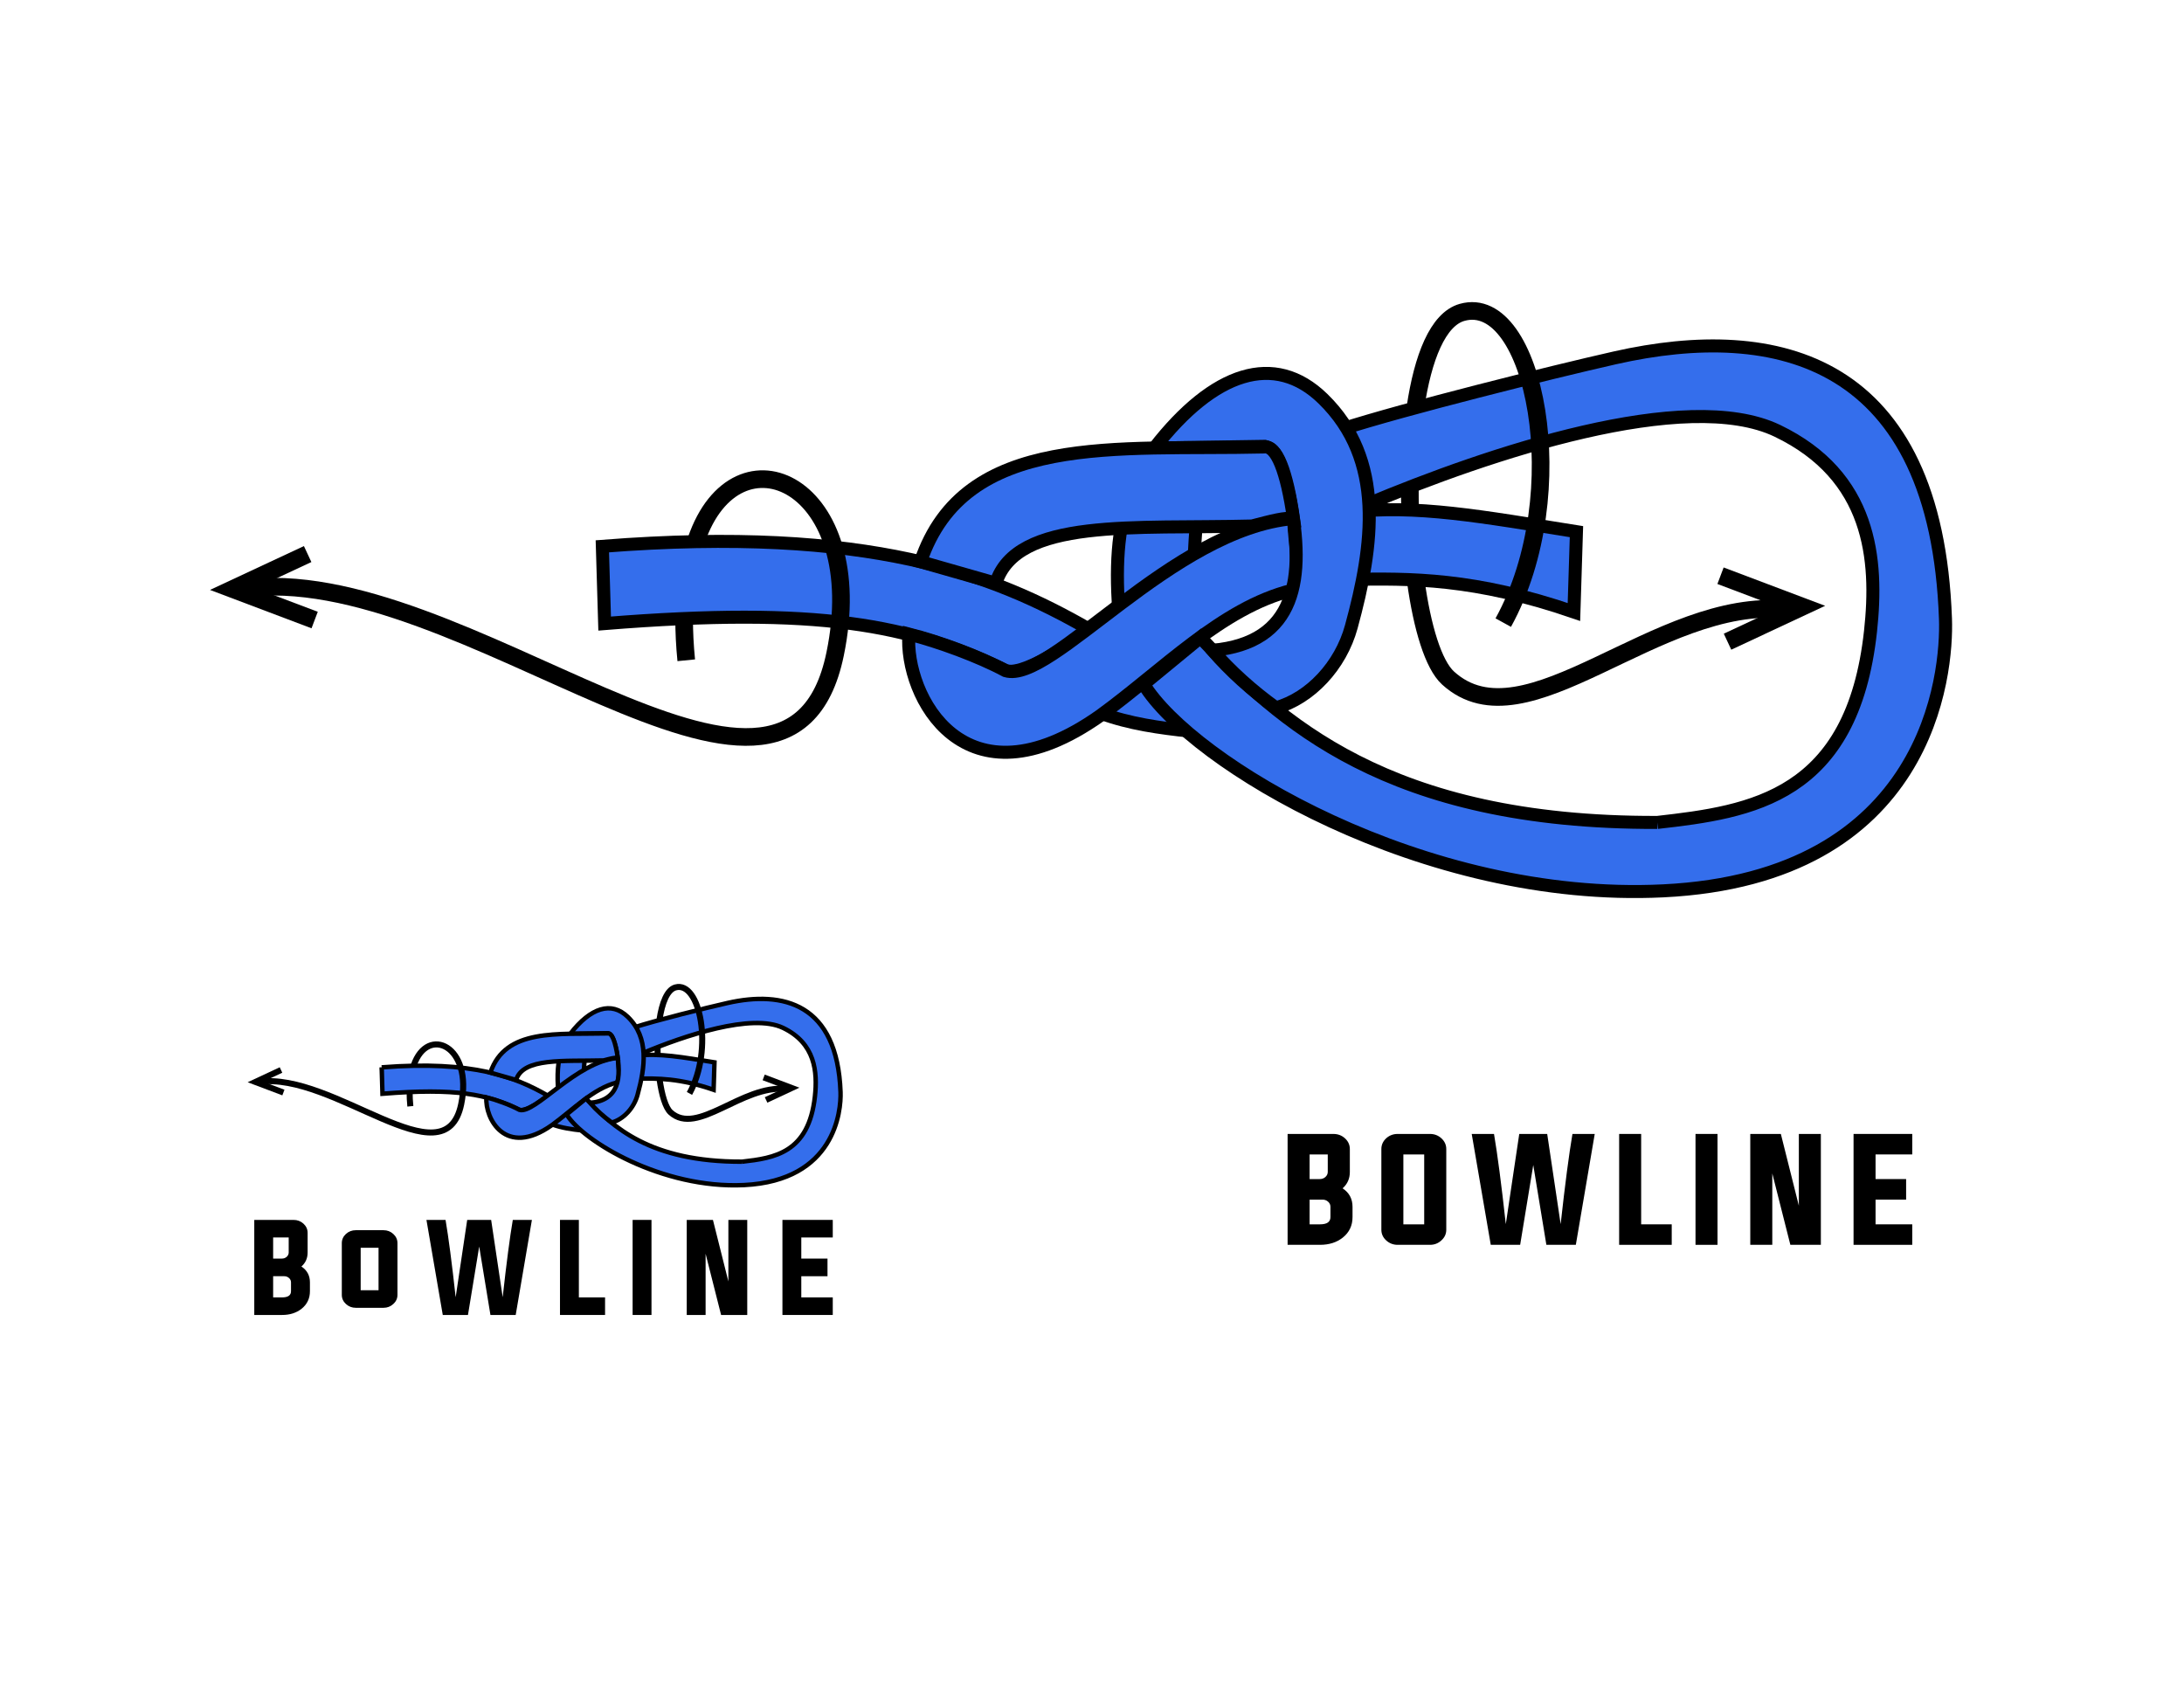
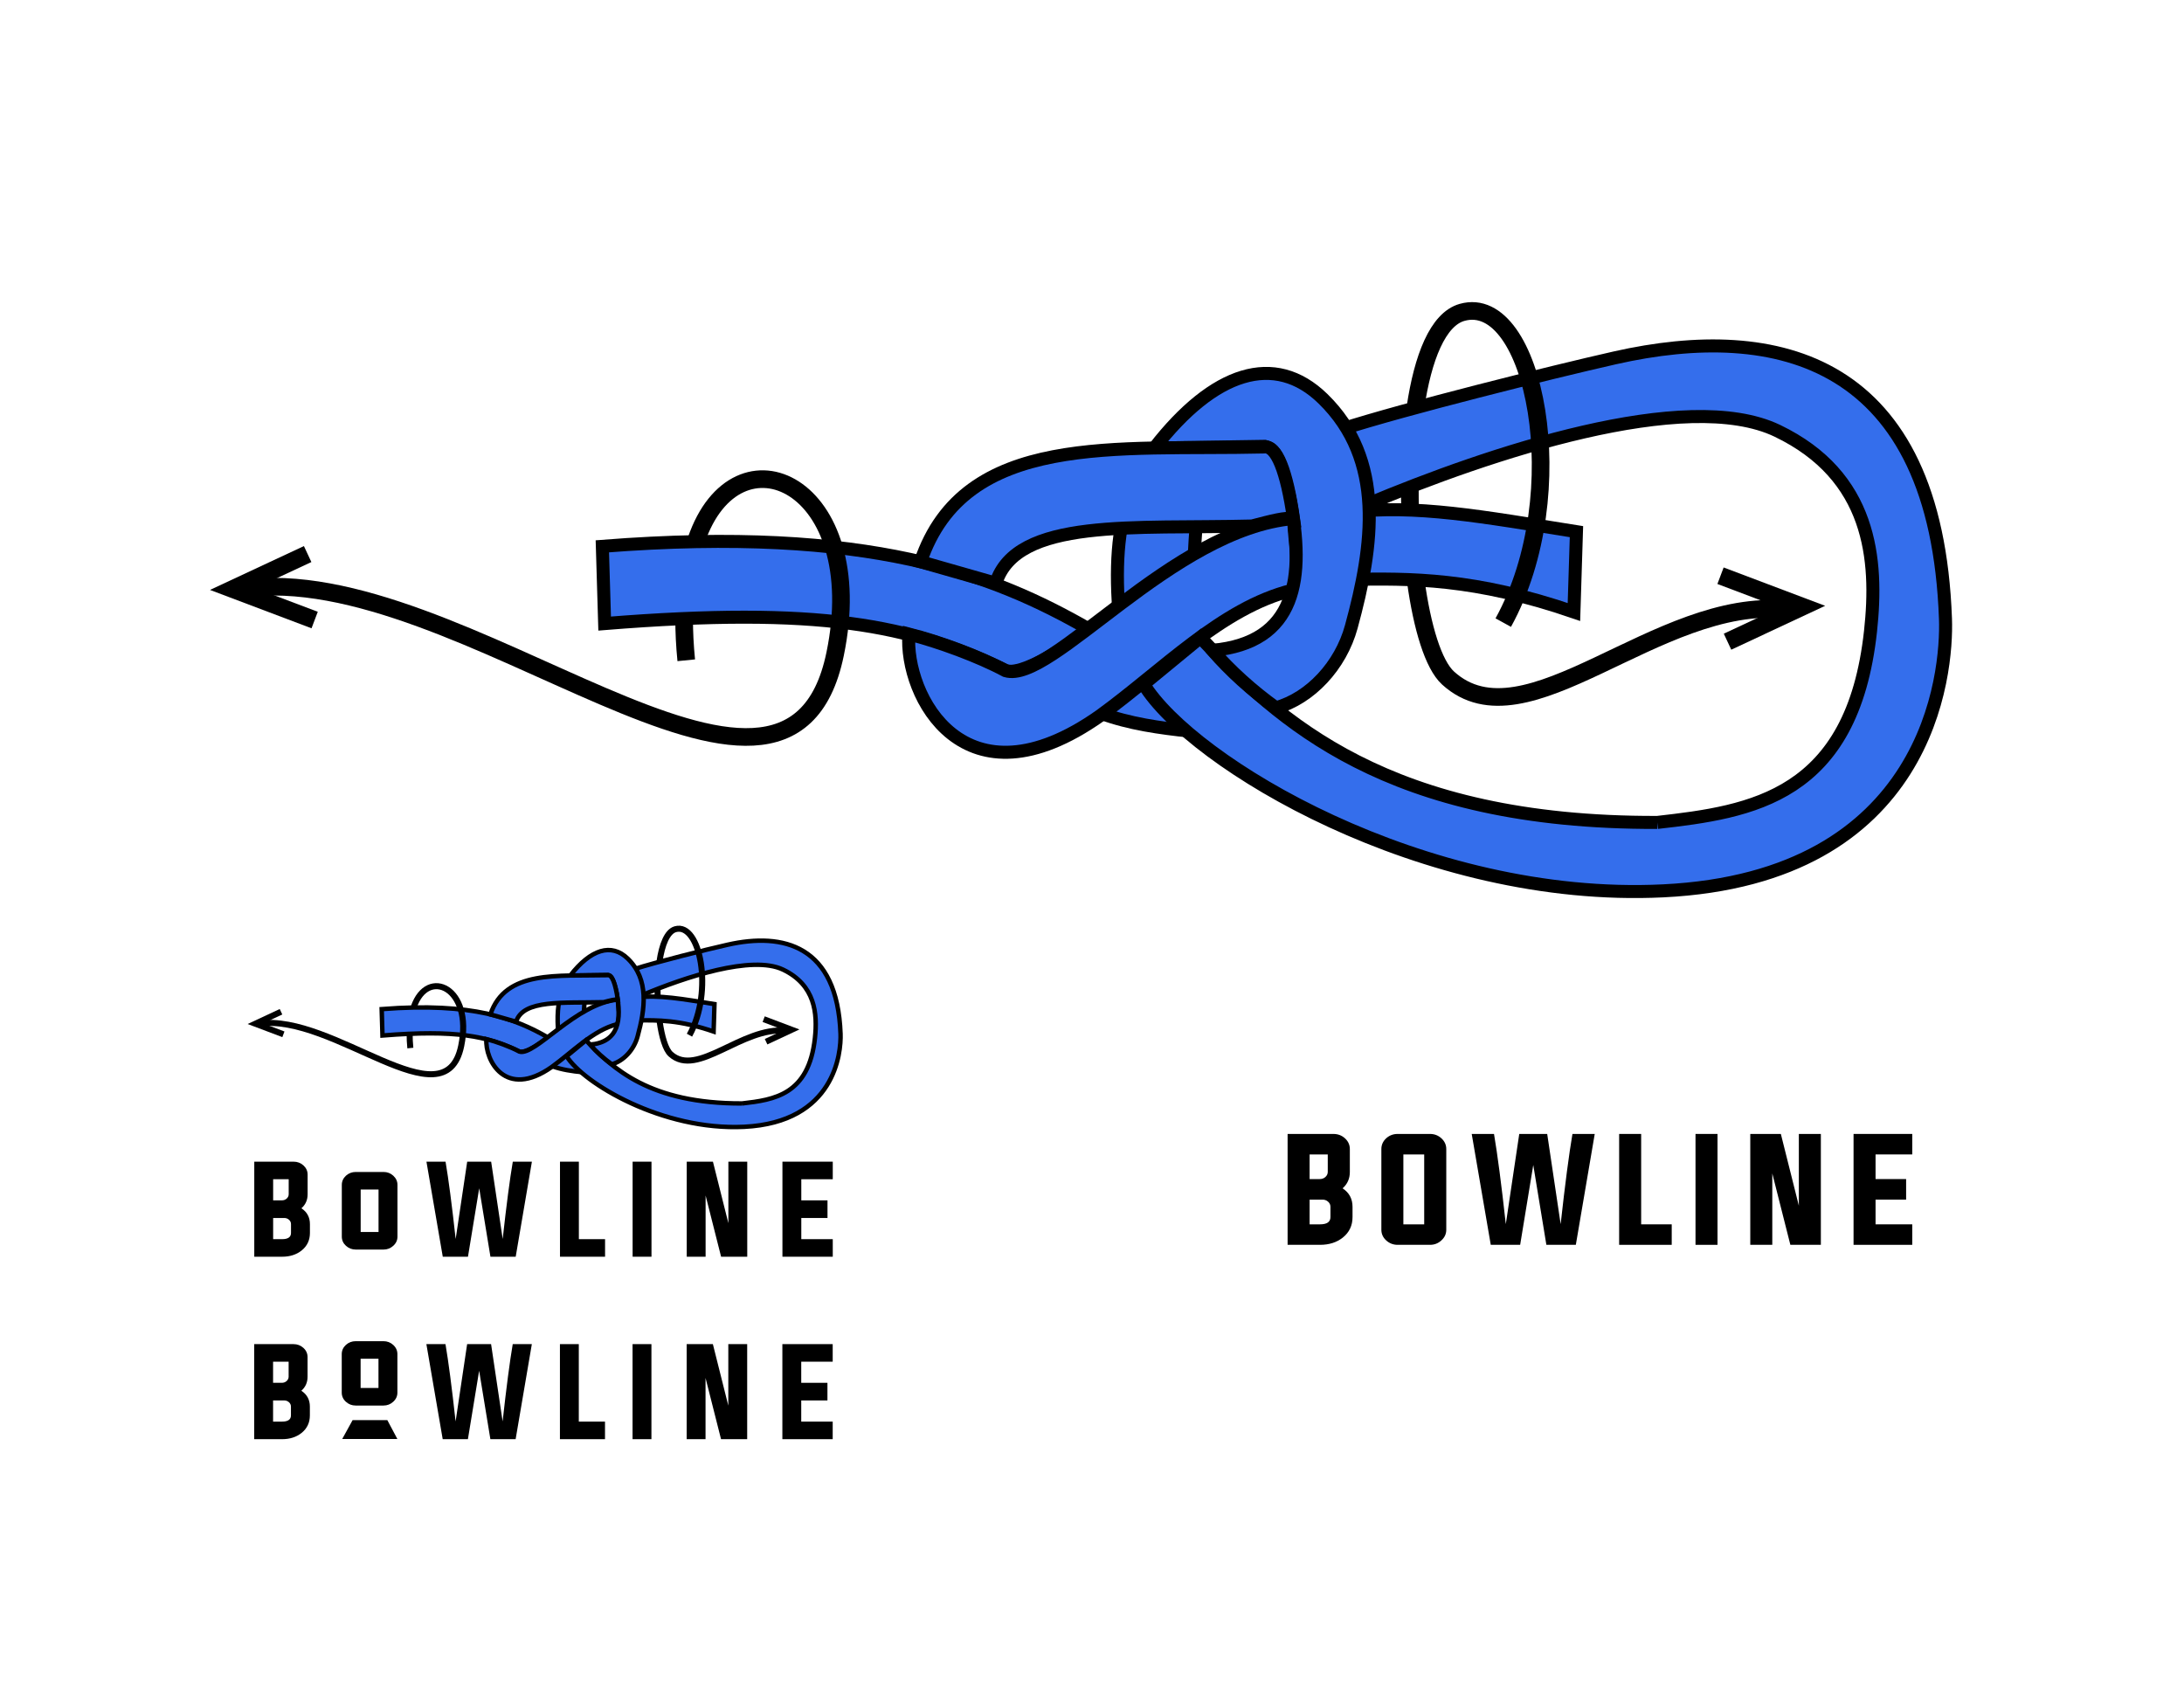
<svg xmlns="http://www.w3.org/2000/svg" width="990" height="765" id="svg2" version="1.1">
  <defs id="defs4" />
  <g id="layer1" transform="translate(0,-287.3622)">
    <g id="g3841" style="fill:#346eec;fill-opacity:1" transform="translate(44.62742,-97.62027)">
      <path id="path3033-2-4" d="m 566.739,617.123 c 30.553,-3.599 60.421,2.016 103.234,8.825 l -1.146,36.411 c -44.845,-15.394 -73.783,-15.306 -102.234,-14.744 0.049,-10.164 0.098,-20.328 0.147,-30.492 z" style="fill:#346eec;fill-opacity:1;stroke:#000000;stroke-width:5.9;stroke-linecap:butt;stroke-linejoin:miter;stroke-miterlimit:4;stroke-opacity:1;stroke-dasharray:none" />
      <path id="path3031-3-6" d="m 465.766,614.52 c -4.812,16.552 -4.682,36.767 -2.107,58.795 10.864,-7.034 21.728,-14.068 32.592,-21.102 0.288,-12.005 0.69,-23.982 1.984,-35.729 -10.823,-0.655 -21.646,-1.309 -32.469,-1.964 z" style="fill:#346eec;fill-opacity:1;stroke:#000000;stroke-width:5.9;stroke-linecap:butt;stroke-linejoin:miter;stroke-miterlimit:4;stroke-opacity:1;stroke-dasharray:none" />
      <path id="path3029-0-0" d="m 444.92,701.322 c 3.176,2.315 6.353,4.631 9.529,6.946 13.042,4.799 26.709,6.635 40.449,8.127 -7.901,-12.319 -15.802,-24.638 -23.703,-36.957 -8.758,7.295 -17.517,14.589 -26.275,21.884 z" style="fill:#346eec;fill-opacity:1;stroke:#000000;stroke-width:5.9;stroke-linecap:butt;stroke-linejoin:miter;stroke-miterlimit:4;stroke-opacity:1;stroke-dasharray:none" />
      <path id="path2996-8-6" d="m 228.414,632.596 c 121.091,-9.487 177.403,12.813 220.331,37.406 -7.347,6.757 -31.04,22.649 -38.168,18.572 -42.47,-20.402 -83.846,-28.787 -181.118,-20.965 -0.348,-11.671 -0.696,-23.342 -1.044,-35.014 z" style="fill:#346eec;fill-opacity:1;stroke:#000000;stroke-width:5.9;stroke-linecap:butt;stroke-linejoin:miter;stroke-miterlimit:4;stroke-opacity:1;stroke-dasharray:none" />
      <path id="path3002-8-4" d="m 367.362,672.351 c -2.058,27.995 25.135,80.454 86.673,37.018 28.408,-20.602 55.044,-48.848 86.923,-56.81 4.209,-10.042 1.085,-21.567 0.831,-32.55 -55.244,4.764 -110.034,75.154 -130.571,68.968 -12.158,-6.539 -30.4,-13.216 -43.856,-16.626 z" style="fill:#346eec;fill-opacity:1;stroke:#000000;stroke-width:5.9;stroke-linecap:butt;stroke-linejoin:miter;stroke-miterlimit:4;stroke-opacity:1;stroke-dasharray:none" />
      <path id="path3004-3-6" d="m 706.649,757.74 c -122.506,0.413 -171.797,-46.229 -207.143,-83.809 -8.572,7.051 -17.143,14.102 -25.715,21.153 21.787,35.56 126.864,98.949 235.41,93.675 120.752,-5.867 128.946,-98.39 128.047,-123.32 -4.243,-117.671 -76.054,-134.92 -149.782,-118.277 -29.066,6.561 -95.75,23.22 -124.103,32.386 7.791,7.103 10.702,21.844 11.553,34.086 55.284,-23.201 144.755,-53.262 186.131,-33.388 42.578,20.451 45.784,58.206 42.227,90.819 -8.207,75.248 -54.013,81.862 -96.626,86.676" style="fill:#346eec;fill-opacity:1;stroke:#000000;stroke-width:5.9;stroke-linecap:butt;stroke-linejoin:miter;stroke-miterlimit:4;stroke-opacity:1;stroke-dasharray:none" />
      <path id="path3006-8-9" d="m 504.981,679.741 c 37.956,-3.471 42.324,-32.301 34.971,-69.458 -4.691,-20.985 -7.966,-21.944 -11.247,-23.002 -16.691,0.252 -33.383,0.504 -50.074,0.757 26.975,-34.737 54.547,-43.644 76.394,-22.365 28.485,27.744 22.926,66.617 12.882,103.394 -4.825,17.67 -18.633,32.385 -34.156,36.719 -10.548,-7.539 -20.86,-16.814 -28.77,-26.044 z" style="fill:#346eec;fill-opacity:1;stroke:#000000;stroke-width:5.9;stroke-linecap:butt;stroke-linejoin:miter;stroke-miterlimit:4;stroke-opacity:1;stroke-dasharray:none" />
      <path id="path3027-9-0" d="m 406.761,649.324 c -11.369,-3.247 -22.738,-6.493 -34.107,-9.74 20.01,-59.226 88.931,-50.438 155.564,-52.016 5.815,-0.999 10.427,10.982 13.498,32.536 -3.401,-0.831 -10.283,1.08 -18.813,3.283 -53.26,1.405 -106.772,-3.97 -116.142,25.936 z" style="fill:#346eec;fill-opacity:1;stroke:#000000;stroke-width:5.9;stroke-linecap:butt;stroke-linejoin:miter;stroke-miterlimit:4;stroke-opacity:1;stroke-dasharray:none" />
    </g>
    <g id="g3851" style="stroke-width:8;stroke-miterlimit:4;stroke-dasharray:none" transform="translate(44.62742,-97.62027)">
      <path id="path4108" d="m 266.444,684.245 c -0.666,-6.734 -0.967,-13.02 -0.947,-18.869 m 5.503,-35.552 c 18.342,-53.582 78.931,-25.614 62.917,51.653 -21.656,104.493 -169.514,-43.817 -268.759,-29.613" style="fill:none;stroke:#000000;stroke-width:8;stroke-linecap:butt;stroke-linejoin:miter;stroke-miterlimit:4;stroke-opacity:1;stroke-dasharray:none" />
      <path id="path4112" d="m 636.796,667.172 c 32.348,-58.756 14.047,-149.892 -18.694,-140.599 -10.975,3.115 -17.764,20.546 -21.113,43.091 m -2.535,36.009 c -0.019,3.585 0.023,7.181 0.124,10.763 m 2.574,31.993 c 2.88,20.868 7.946,37.805 14.635,43.879 35.412,32.156 94.737,-36.92 153.282,-31.019" style="fill:none;stroke:#000000;stroke-width:8;stroke-linecap:butt;stroke-linejoin:miter;stroke-miterlimit:4;stroke-opacity:1;stroke-dasharray:none" />
      <path id="path3053" d="m 94.827,636.103 -33.967,15.871 37.145,14.031" style="fill:none;stroke:#000000;stroke-width:8;stroke-linecap:butt;stroke-linejoin:miter;stroke-miterlimit:4;stroke-opacity:1;stroke-dasharray:none" />
      <path id="path3053-8" d="m 738.458,675.823 33.967,-15.871 -37.145,-14.031" style="fill:none;stroke:#000000;stroke-width:8;stroke-linecap:butt;stroke-linejoin:miter;stroke-miterlimit:4;stroke-opacity:1;stroke-dasharray:none" />
    </g>
-     <path id="path3064" style="font-size:77.848px;font-style:normal;font-variant:normal;font-weight:normal;font-stretch:normal;line-height:125%;letter-spacing:0px;word-spacing:0px;fill:#000000;fill-opacity:1;stroke:none;font-family:Evogria;-inkscape-font-specification:Evogria" d="m 123.816,875.397 4.048,0 c 2.699,10e-6 4.048,-0.938 4.048,-2.815 l 0,-3.995 c -2e-5,-0.786 -0.304,-1.448 -0.912,-1.984 -0.608,-0.536 -1.323,-0.804 -2.145,-0.804 l -5.04,0 0,9.598 m 0,-27.159 0,9.572 3.941,0 c 0.84,3e-5 1.564,-0.259 2.172,-0.778 0.626,-0.572 0.938,-1.233 0.938,-1.984 l 0,-6.81 -7.051,0 m -8.553,-7.963 17.802,0 c 1.734,4e-5 3.226,0.563 4.477,1.689 1.269,1.162 1.904,2.556 1.904,4.183 l 0,8.901 c -4e-5,2.592 -0.938,4.71 -2.815,6.354 2.574,1.698 3.861,4.093 3.861,7.185 l 0,3.995 c -3e-5,3.289 -1.26,5.943 -3.78,7.963 -2.359,1.877 -5.309,2.815 -8.848,2.815 l -12.601,0 0,-43.085" />
-     <path id="path3066" style="font-size:77.848px;font-style:normal;font-variant:normal;font-weight:normal;font-stretch:normal;line-height:125%;letter-spacing:0px;word-spacing:0px;fill:#000000;fill-opacity:1;stroke:none;font-family:Evogria;-inkscape-font-specification:Evogria" d="m 163.494,852.904 0,19.246 8.097,0 0,-19.246 -8.097,0 m 10.349,-7.963 c 1.716,4e-5 3.19,0.563 4.424,1.689 1.269,1.162 1.904,2.556 1.904,4.183 l 0,23.429 c -4e-5,1.627 -0.635,3.012 -1.904,4.156 -1.233,1.144 -2.708,1.716 -4.424,1.716 l -12.574,0 c -1.716,0 -3.199,-0.572 -4.451,-1.716 -1.251,-1.144 -1.877,-2.529 -1.877,-4.156 l 0,-23.429 c 0,-1.626 0.626,-3.021 1.877,-4.183 1.251,-1.126 2.735,-1.689 4.451,-1.689 l 12.574,0" />
-     <path id="path3068" style="font-size:77.848px;font-style:normal;font-variant:normal;font-weight:normal;font-stretch:normal;line-height:125%;letter-spacing:0px;word-spacing:0px;fill:#000000;fill-opacity:1;stroke:none;font-family:Evogria;-inkscape-font-specification:Evogria" d="m 211.779,840.275 10.858,0 5.228,35.042 c 1.716,-15.515 3.244,-27.195 4.585,-35.042 l 8.66,0 -7.346,43.085 -11.448,0 -5.094,-31.02 -5.094,31.02 -11.421,0 -7.4,-43.085 8.66,0 c 1.341,7.847 2.869,19.527 4.585,35.042 l 5.228,-35.042" />
-     <path id="path3070" style="font-size:77.848px;font-style:normal;font-variant:normal;font-weight:normal;font-stretch:normal;line-height:125%;letter-spacing:0px;word-spacing:0px;fill:#000000;fill-opacity:1;stroke:none;font-family:Evogria;-inkscape-font-specification:Evogria" d="m 253.844,883.36 0,-43.085 8.553,0 0,35.122 11.877,0 0,7.963 -20.43,0" />
-     <path id="path3072" style="font-size:77.848px;font-style:normal;font-variant:normal;font-weight:normal;font-stretch:normal;line-height:125%;letter-spacing:0px;word-spacing:0px;fill:#000000;fill-opacity:1;stroke:none;font-family:Evogria;-inkscape-font-specification:Evogria" d="m 286.766,883.36 0,-43.085 8.553,0 0,43.085 -8.553,0" />
-     <path id="path3074" style="font-size:77.848px;font-style:normal;font-variant:normal;font-weight:normal;font-stretch:normal;line-height:125%;letter-spacing:0px;word-spacing:0px;fill:#000000;fill-opacity:1;stroke:none;font-family:Evogria;-inkscape-font-specification:Evogria" d="m 319.849,855.611 0,27.749 -8.553,0 0,-43.085 11.877,0 6.998,27.883 0,-27.883 8.553,0 0,43.085 -11.85,0 -7.024,-27.749" />
-     <path id="path3076" style="font-size:77.848px;font-style:normal;font-variant:normal;font-weight:normal;font-stretch:normal;line-height:125%;letter-spacing:0px;word-spacing:0px;fill:#000000;fill-opacity:1;stroke:none;font-family:Evogria;-inkscape-font-specification:Evogria" d="m 363.227,875.397 14.263,0 0,7.963 -22.816,0 0,-43.085 22.816,0 0,7.963 -14.263,0 0,9.572 11.877,0 0,7.99 -11.877,0 0,9.598" />
-     <g id="g3841-5" style="fill:#346eec;fill-opacity:1" transform="matrix(0.3416303,0,0,0.3416303,94.98287,555.0189)">
+     <path id="path3064" style="font-size:77.848px;font-style:normal;font-variant:normal;font-weight:normal;font-stretch:normal;line-height:125%;letter-spacing:0px;word-spacing:0px;fill:#000000;fill-opacity:1;stroke:none;font-family:Evogria;-inkscape-font-specification:Evogria" d="m 123.816,849 4.048,0 c 2.699,10e-6 4.048,-0.938 4.048,-2.815 l 0,-3.995 c -2e-5,-0.786 -0.304,-1.448 -0.912,-1.984 -0.608,-0.536 -1.323,-0.804 -2.145,-0.804 l -5.04,0 0,9.598 m 0,-27.159 0,9.572 3.941,0 c 0.84,3e-5 1.564,-0.259 2.172,-0.778 0.626,-0.572 0.938,-1.233 0.938,-1.984 l 0,-6.81 -7.051,0 m -8.553,-7.963 17.802,0 c 1.734,4e-5 3.226,0.563 4.477,1.689 1.269,1.162 1.904,2.556 1.904,4.183 l 0,8.901 c -4e-5,2.592 -0.938,4.71 -2.815,6.354 2.574,1.698 3.861,4.093 3.861,7.185 l 0,3.995 c -3e-5,3.289 -1.26,5.943 -3.78,7.963 -2.359,1.877 -5.309,2.815 -8.848,2.815 l -12.601,0 0,-43.085" />
+     <path id="path3066" style="font-size:77.848px;font-style:normal;font-variant:normal;font-weight:normal;font-stretch:normal;line-height:125%;letter-spacing:0px;word-spacing:0px;fill:#000000;fill-opacity:1;stroke:none;font-family:Evogria;-inkscape-font-specification:Evogria" d="m 163.494,826.508 0,19.246 8.097,0 0,-19.246 -8.097,0 m 10.349,-7.963 c 1.716,4e-5 3.19,0.563 4.424,1.689 1.269,1.162 1.904,2.556 1.904,4.183 l 0,23.429 c -4e-5,1.627 -0.635,3.012 -1.904,4.156 -1.233,1.144 -2.708,1.716 -4.424,1.716 l -12.574,0 c -1.716,0 -3.199,-0.572 -4.451,-1.716 -1.251,-1.144 -1.877,-2.529 -1.877,-4.156 l 0,-23.429 c 0,-1.626 0.626,-3.021 1.877,-4.183 1.251,-1.126 2.735,-1.689 4.451,-1.689 l 12.574,0" />
+     <path id="path3068" style="font-size:77.848px;font-style:normal;font-variant:normal;font-weight:normal;font-stretch:normal;line-height:125%;letter-spacing:0px;word-spacing:0px;fill:#000000;fill-opacity:1;stroke:none;font-family:Evogria;-inkscape-font-specification:Evogria" d="m 211.779,813.878 10.858,0 5.228,35.042 c 1.716,-15.515 3.244,-27.195 4.585,-35.042 l 8.66,0 -7.346,43.085 -11.448,0 -5.094,-31.02 -5.094,31.02 -11.421,0 -7.4,-43.085 8.66,0 c 1.341,7.847 2.869,19.527 4.585,35.042 l 5.228,-35.042" />
+     <path id="path3070" style="font-size:77.848px;font-style:normal;font-variant:normal;font-weight:normal;font-stretch:normal;line-height:125%;letter-spacing:0px;word-spacing:0px;fill:#000000;fill-opacity:1;stroke:none;font-family:Evogria;-inkscape-font-specification:Evogria" d="m 253.844,856.963 0,-43.085 8.553,0 0,35.122 11.877,0 0,7.963 -20.43,0" />
+     <path id="path3072" style="font-size:77.848px;font-style:normal;font-variant:normal;font-weight:normal;font-stretch:normal;line-height:125%;letter-spacing:0px;word-spacing:0px;fill:#000000;fill-opacity:1;stroke:none;font-family:Evogria;-inkscape-font-specification:Evogria" d="m 286.766,856.963 0,-43.085 8.553,0 0,43.085 -8.553,0" />
+     <path id="path3074" style="font-size:77.848px;font-style:normal;font-variant:normal;font-weight:normal;font-stretch:normal;line-height:125%;letter-spacing:0px;word-spacing:0px;fill:#000000;fill-opacity:1;stroke:none;font-family:Evogria;-inkscape-font-specification:Evogria" d="m 319.849,829.214 0,27.749 -8.553,0 0,-43.085 11.877,0 6.998,27.883 0,-27.883 8.553,0 0,43.085 -11.85,0 -7.024,-27.749" />
+     <path id="path3076" style="font-size:77.848px;font-style:normal;font-variant:normal;font-weight:normal;font-stretch:normal;line-height:125%;letter-spacing:0px;word-spacing:0px;fill:#000000;fill-opacity:1;stroke:none;font-family:Evogria;-inkscape-font-specification:Evogria" d="m 363.227,849 14.263,0 0,7.963 -22.816,0 0,-43.085 22.816,0 0,7.963 -14.263,0 0,9.572 11.877,0 0,7.99 -11.877,0 0,9.598" />
+     <g id="g3841-5" style="fill:#346eec;fill-opacity:1" transform="matrix(0.3416303,0,0,0.3416303,94.98287,528.6219)">
      <path id="path3033-2-4-1" d="m 566.739,617.123 c 30.553,-3.599 60.421,2.016 103.234,8.825 l -1.146,36.411 c -44.845,-15.394 -73.783,-15.306 -102.234,-14.744 0.049,-10.164 0.098,-20.328 0.147,-30.492 z" style="fill:#346eec;fill-opacity:1;stroke:#000000;stroke-width:5.9;stroke-linecap:butt;stroke-linejoin:miter;stroke-miterlimit:4;stroke-opacity:1;stroke-dasharray:none" />
      <path id="path3031-3-6-8" d="m 465.766,614.52 c -4.812,16.552 -4.682,36.767 -2.107,58.795 10.864,-7.034 21.728,-14.068 32.592,-21.102 0.288,-12.005 0.69,-23.982 1.984,-35.729 -10.823,-0.655 -21.646,-1.309 -32.469,-1.964 z" style="fill:#346eec;fill-opacity:1;stroke:#000000;stroke-width:5.9;stroke-linecap:butt;stroke-linejoin:miter;stroke-miterlimit:4;stroke-opacity:1;stroke-dasharray:none" />
      <path id="path3029-0-0-6" d="m 444.92,701.322 c 3.176,2.315 6.353,4.631 9.529,6.946 13.042,4.799 26.709,6.635 40.449,8.127 -7.901,-12.319 -15.802,-24.638 -23.703,-36.957 -8.758,7.295 -17.517,14.589 -26.275,21.884 z" style="fill:#346eec;fill-opacity:1;stroke:#000000;stroke-width:5.9;stroke-linecap:butt;stroke-linejoin:miter;stroke-miterlimit:4;stroke-opacity:1;stroke-dasharray:none" />
      <path id="path2996-8-6-0" d="m 228.414,632.596 c 121.091,-9.487 177.403,12.813 220.331,37.406 -7.347,6.757 -31.04,22.649 -38.168,18.572 -42.47,-20.402 -83.846,-28.787 -181.118,-20.965 -0.348,-11.671 -0.696,-23.342 -1.044,-35.014 z" style="fill:#346eec;fill-opacity:1;stroke:#000000;stroke-width:5.9;stroke-linecap:butt;stroke-linejoin:miter;stroke-miterlimit:4;stroke-opacity:1;stroke-dasharray:none" />
      <path id="path3002-8-4-0" d="m 367.362,672.351 c -2.058,27.995 25.135,80.454 86.673,37.018 28.408,-20.602 55.044,-48.848 86.923,-56.81 4.209,-10.042 1.085,-21.567 0.831,-32.55 -55.244,4.764 -110.034,75.154 -130.571,68.968 -12.158,-6.539 -30.4,-13.216 -43.856,-16.626 z" style="fill:#346eec;fill-opacity:1;stroke:#000000;stroke-width:5.9;stroke-linecap:butt;stroke-linejoin:miter;stroke-miterlimit:4;stroke-opacity:1;stroke-dasharray:none" />
      <path id="path3004-3-6-1" d="m 706.649,757.74 c -122.506,0.413 -171.797,-46.229 -207.143,-83.809 -8.572,7.051 -17.143,14.102 -25.715,21.153 21.787,35.56 126.864,98.949 235.41,93.675 120.752,-5.867 128.946,-98.39 128.047,-123.32 -4.243,-117.671 -76.054,-134.92 -149.782,-118.277 -29.066,6.561 -95.75,23.22 -124.103,32.386 7.791,7.103 10.702,21.844 11.553,34.086 55.284,-23.201 144.755,-53.262 186.131,-33.388 42.578,20.451 45.784,58.206 42.227,90.819 -8.207,75.248 -54.013,81.862 -96.626,86.676" style="fill:#346eec;fill-opacity:1;stroke:#000000;stroke-width:5.9;stroke-linecap:butt;stroke-linejoin:miter;stroke-miterlimit:4;stroke-opacity:1;stroke-dasharray:none" />
      <path id="path3006-8-9-8" d="m 504.981,679.741 c 37.956,-3.471 42.324,-32.301 34.971,-69.458 -4.691,-20.985 -7.966,-21.944 -11.247,-23.002 -16.691,0.252 -33.383,0.504 -50.074,0.757 26.975,-34.737 54.547,-43.644 76.394,-22.365 28.485,27.744 22.926,66.617 12.882,103.394 -4.825,17.67 -18.633,32.385 -34.156,36.719 -10.548,-7.539 -20.86,-16.814 -28.77,-26.044 z" style="fill:#346eec;fill-opacity:1;stroke:#000000;stroke-width:5.9;stroke-linecap:butt;stroke-linejoin:miter;stroke-miterlimit:4;stroke-opacity:1;stroke-dasharray:none" />
      <path id="path3027-9-0-6" d="m 406.761,649.324 c -11.369,-3.247 -22.738,-6.493 -34.107,-9.74 20.01,-59.226 88.931,-50.438 155.564,-52.016 5.815,-0.999 10.427,10.982 13.498,32.536 -3.401,-0.831 -10.283,1.08 -18.813,3.283 -53.26,1.405 -106.772,-3.97 -116.142,25.936 z" style="fill:#346eec;fill-opacity:1;stroke:#000000;stroke-width:5.9;stroke-linecap:butt;stroke-linejoin:miter;stroke-miterlimit:4;stroke-opacity:1;stroke-dasharray:none" />
    </g>
-     <g id="g3851-5" style="stroke-width:8;stroke-miterlimit:4;stroke-dasharray:none" transform="matrix(0.3416303,0,0,0.3416303,94.98287,555.0189)">
+     <g id="g3851-5" style="stroke-width:8;stroke-miterlimit:4;stroke-dasharray:none" transform="matrix(0.3416303,0,0,0.3416303,94.98287,528.6219)">
      <path id="path4108-3" d="m 266.444,684.245 c -0.666,-6.734 -0.967,-13.02 -0.947,-18.869 m 5.503,-35.552 c 18.342,-53.582 78.931,-25.614 62.917,51.653 -21.656,104.493 -169.514,-43.817 -268.759,-29.613" style="fill:none;stroke:#000000;stroke-width:8;stroke-linecap:butt;stroke-linejoin:miter;stroke-miterlimit:4;stroke-opacity:1;stroke-dasharray:none" />
      <path id="path4112-8" d="m 636.796,667.172 c 32.348,-58.756 14.047,-149.892 -18.694,-140.599 -10.975,3.115 -17.764,20.546 -21.113,43.091 m -2.535,36.009 c -0.019,3.585 0.023,7.181 0.124,10.763 m 2.574,31.993 c 2.88,20.868 7.946,37.805 14.635,43.879 35.412,32.156 94.737,-36.92 153.282,-31.019" style="fill:none;stroke:#000000;stroke-width:8;stroke-linecap:butt;stroke-linejoin:miter;stroke-miterlimit:4;stroke-opacity:1;stroke-dasharray:none" />
      <path id="path3053-1" d="m 94.827,636.103 -33.967,15.871 37.145,14.031" style="fill:none;stroke:#000000;stroke-width:8;stroke-linecap:butt;stroke-linejoin:miter;stroke-miterlimit:4;stroke-opacity:1;stroke-dasharray:none" />
      <path id="path3053-8-5" d="m 738.458,675.823 33.967,-15.871 -37.145,-14.031" style="fill:none;stroke:#000000;stroke-width:8;stroke-linecap:butt;stroke-linejoin:miter;stroke-miterlimit:4;stroke-opacity:1;stroke-dasharray:none" />
    </g>
    <path id="path3064-5" style="font-size:77.848px;font-style:normal;font-variant:normal;font-weight:normal;font-stretch:normal;line-height:125%;letter-spacing:0px;word-spacing:0px;fill:#000000;fill-opacity:1;stroke:none;font-family:Evogria;-inkscape-font-specification:Evogria" d="m 593.644,842.28 4.722,0 c 3.148,1e-5 4.722,-1.095 4.722,-3.284 l 0,-4.66 c -2e-5,-0.917 -0.354,-1.689 -1.063,-2.314 -0.709,-0.625 -1.543,-0.938 -2.502,-0.938 l -5.879,0 0,11.196 m 0,-31.68 0,11.165 4.597,0 c 0.98,4e-5 1.824,-0.302 2.533,-0.907 0.73,-0.667 1.095,-1.439 1.095,-2.314 l 0,-7.944 -8.225,0 m -9.976,-9.288 20.766,0 c 2.022,4e-5 3.763,0.657 5.223,1.97 1.48,1.355 2.22,2.981 2.22,4.879 l 0,10.383 c -4e-5,3.023 -1.095,5.494 -3.284,7.412 3.002,1.981 4.503,4.774 4.503,8.381 l 0,4.66 c -2e-5,3.836 -1.47,6.932 -4.41,9.288 -2.752,2.189 -6.192,3.284 -10.32,3.284 l -14.699,0 0,-50.257" />
    <path id="path3066-2" style="font-size:77.848px;font-style:normal;font-variant:normal;font-weight:normal;font-stretch:normal;line-height:125%;letter-spacing:0px;word-spacing:0px;fill:#000000;fill-opacity:1;stroke:none;font-family:Evogria;-inkscape-font-specification:Evogria" d="m 636.14,810.6 0,31.68 9.445,0 0,-31.68 -9.445,0 M 648.212,801.312 c 2.001,4e-5 3.722,0.657 5.16,1.97 1.48,1.355 2.22,2.981 2.22,4.879 l 0,36.559 c -4e-5,1.897 -0.74,3.513 -2.22,4.847 -1.439,1.334 -3.159,2.002 -5.16,2.002 l -14.667,0 c -2.002,0 -3.732,-0.667 -5.191,-2.002 -1.459,-1.334 -2.189,-2.95 -2.189,-4.847 l 0,-36.559 c -10e-6,-1.897 0.73,-3.523 2.189,-4.879 1.459,-1.313 3.19,-1.97 5.191,-1.97 l 14.667,0" />
    <path id="path3068-7" style="font-size:77.848px;font-style:normal;font-variant:normal;font-weight:normal;font-stretch:normal;line-height:125%;letter-spacing:0px;word-spacing:0px;fill:#000000;fill-opacity:1;stroke:none;font-family:Evogria;-inkscape-font-specification:Evogria" d="m 688.675,801.312 12.666,0 6.098,40.875 c 2.001,-18.097 3.784,-31.722 5.348,-40.875 l 10.101,0 -8.569,50.257 -13.354,0 -5.942,-36.184 -5.942,36.184 -13.323,0 -8.632,-50.257 10.101,0 c 1.564,9.153 3.346,22.778 5.348,40.875 l 6.098,-40.875" />
    <path id="path3070-6" style="font-size:77.848px;font-style:normal;font-variant:normal;font-weight:normal;font-stretch:normal;line-height:125%;letter-spacing:0px;word-spacing:0px;fill:#000000;fill-opacity:1;stroke:none;font-family:Evogria;-inkscape-font-specification:Evogria" d="m 733.954,851.569 0,-50.257 9.976,0 0,40.968 13.854,0 0,9.288 -23.831,0" />
    <path id="path3072-8" style="font-size:77.848px;font-style:normal;font-variant:normal;font-weight:normal;font-stretch:normal;line-height:125%;letter-spacing:0px;word-spacing:0px;fill:#000000;fill-opacity:1;stroke:none;font-family:Evogria;-inkscape-font-specification:Evogria" d="m 768.569,851.569 0,-50.257 9.976,0 0,50.257 -9.976,0" />
    <path id="path3074-3" style="font-size:77.848px;font-style:normal;font-variant:normal;font-weight:normal;font-stretch:normal;line-height:125%;letter-spacing:0px;word-spacing:0px;fill:#000000;fill-opacity:1;stroke:none;font-family:Evogria;-inkscape-font-specification:Evogria" d="m 803.372,819.201 0,32.368 -9.976,0 0,-50.257 13.854,0 8.162,32.525 0,-32.525 9.976,0 0,50.257 -13.823,0 -8.194,-32.368" />
    <path id="path3076-7" style="font-size:77.848px;font-style:normal;font-variant:normal;font-weight:normal;font-stretch:normal;line-height:125%;letter-spacing:0px;word-spacing:0px;fill:#000000;fill-opacity:1;stroke:none;font-family:Evogria;-inkscape-font-specification:Evogria" d="m 850.184,842.28 16.638,0 0,9.288 -26.614,0 0,-50.257 26.614,0 0,9.288 -16.638,0 0,11.165 13.854,0 0,9.32 -13.854,0 0,11.196" />
+     <g id="g3233" transform="translate(0,-76)">
+       <path d="m 123.787,1007.696 4.048,0 c 2.699,10e-5 4.048,-0.938 4.048,-2.815 l 0,-3.995 c -2e-5,-0.786 -0.304,-1.448 -0.912,-1.984 -0.608,-0.536 -1.323,-0.804 -2.145,-0.804 l -5.04,0 0,9.598 m 0,-27.159 0,9.572 3.941,0 c 0.84,3e-5 1.564,-0.259 2.172,-0.778 0.626,-0.572 0.938,-1.233 0.938,-1.984 l 0,-6.81 -7.051,0 m -8.553,-7.963 17.802,0 c 1.734,4e-5 3.226,0.563 4.477,1.689 1.269,1.162 1.904,2.556 1.904,4.183 l 0,8.901 c -4e-5,2.592 -0.938,4.71 -2.815,6.354 2.574,1.698 3.861,4.093 3.861,7.185 l 0,3.995 c -3e-5,3.289 -1.26,5.943 -3.78,7.963 -2.359,1.877 -5.309,2.815 -8.848,2.815 l -12.601,0 0,-43.085" style="font-size:77.848px;font-style:normal;font-variant:normal;font-weight:normal;font-stretch:normal;line-height:125%;letter-spacing:0px;word-spacing:0px;fill:#000000;fill-opacity:1;stroke:none;font-family:Evogria;-inkscape-font-specification:Evogria" id="path3064-3" />
+       <path d="m 163.465,979.204 0,13.246 8.097,0 0,-13.246 -8.097,0 m 10.349,-7.963 c 1.716,4e-5 3.19,0.563 4.424,1.689 1.269,1.162 1.904,2.556 1.904,4.183 l 0,17.429 c -4e-5,1.627 -0.635,3.012 -1.904,4.156 -1.233,1.144 -2.708,1.716 -4.424,1.716 l -12.574,0 c -1.716,0 -3.199,-0.572 -4.451,-1.716 -1.251,-1.144 -1.877,-2.529 -1.877,-4.156 l 0,-17.429 c 0,-1.626 0.626,-3.021 1.877,-4.183 1.251,-1.126 2.735,-1.689 4.451,-1.689 l 12.574,0" style="font-size:77.848px;font-style:normal;font-variant:normal;font-weight:normal;font-stretch:normal;line-height:125%;letter-spacing:0px;word-spacing:0px;fill:#000000;fill-opacity:1;stroke:none;font-family:Evogria;-inkscape-font-specification:Evogria" id="path3066-8" />
+       <path d="m 211.75,972.574 10.858,0 5.228,35.042 c 1.716,-15.515 3.244,-27.195 4.585,-35.042 l 8.66,0 -7.346,43.085 -11.448,0 -5.094,-31.02 -5.094,31.02 -11.421,0 -7.4,-43.085 8.66,0 c 1.341,7.847 2.869,19.527 4.585,35.042 l 5.228,-35.042" style="font-size:77.848px;font-style:normal;font-variant:normal;font-weight:normal;font-stretch:normal;line-height:125%;letter-spacing:0px;word-spacing:0px;fill:#000000;fill-opacity:1;stroke:none;font-family:Evogria;-inkscape-font-specification:Evogria" id="path3068-9" />
+       <path d="m 253.814,1015.659 0,-43.085 8.553,0 0,35.122 11.877,0 0,7.963 -20.43,0" style="font-size:77.848px;font-style:normal;font-variant:normal;font-weight:normal;font-stretch:normal;line-height:125%;letter-spacing:0px;word-spacing:0px;fill:#000000;fill-opacity:1;stroke:none;font-family:Evogria;-inkscape-font-specification:Evogria" id="path3070-3" />
+       <path d="m 286.736,1015.659 0,-43.085 8.553,0 0,43.085 -8.553,0" style="font-size:77.848px;font-style:normal;font-variant:normal;font-weight:normal;font-stretch:normal;line-height:125%;letter-spacing:0px;word-spacing:0px;fill:#000000;fill-opacity:1;stroke:none;font-family:Evogria;-inkscape-font-specification:Evogria" id="path3072-85" />
+       <path d="m 319.819,987.91 0,27.749 -8.553,0 0,-43.085 11.877,0 6.998,27.883 0,-27.883 8.553,0 0,43.085 -11.85,0 -7.024,-27.749" style="font-size:77.848px;font-style:normal;font-variant:normal;font-weight:normal;font-stretch:normal;line-height:125%;letter-spacing:0px;word-spacing:0px;fill:#000000;fill-opacity:1;stroke:none;font-family:Evogria;-inkscape-font-specification:Evogria" id="path3074-9" />
+       <path d="m 363.198,1007.696 14.263,0 0,7.963 -22.816,0 0,-43.085 22.816,0 0,7.963 -14.263,0 0,9.572 11.877,0 0,7.99 -11.877,0 0,9.598" style="font-size:77.848px;font-style:normal;font-variant:normal;font-weight:normal;font-stretch:normal;line-height:125%;letter-spacing:0px;word-spacing:0px;fill:#000000;fill-opacity:1;stroke:none;font-family:Evogria;-inkscape-font-specification:Evogria" id="path3076-3" />
+       <path d="m 155.125,1015.577 4.707,-8.553 15.747,0 4.545,8.553" style="font-size:77.848px;font-style:normal;font-variant:normal;font-weight:normal;font-stretch:normal;line-height:125%;letter-spacing:0px;word-spacing:0px;fill:#000000;fill-opacity:1;stroke:none;font-family:Evogria;-inkscape-font-specification:Evogria" id="path3070-3-5" />
+     </g>
  </g>
</svg>
